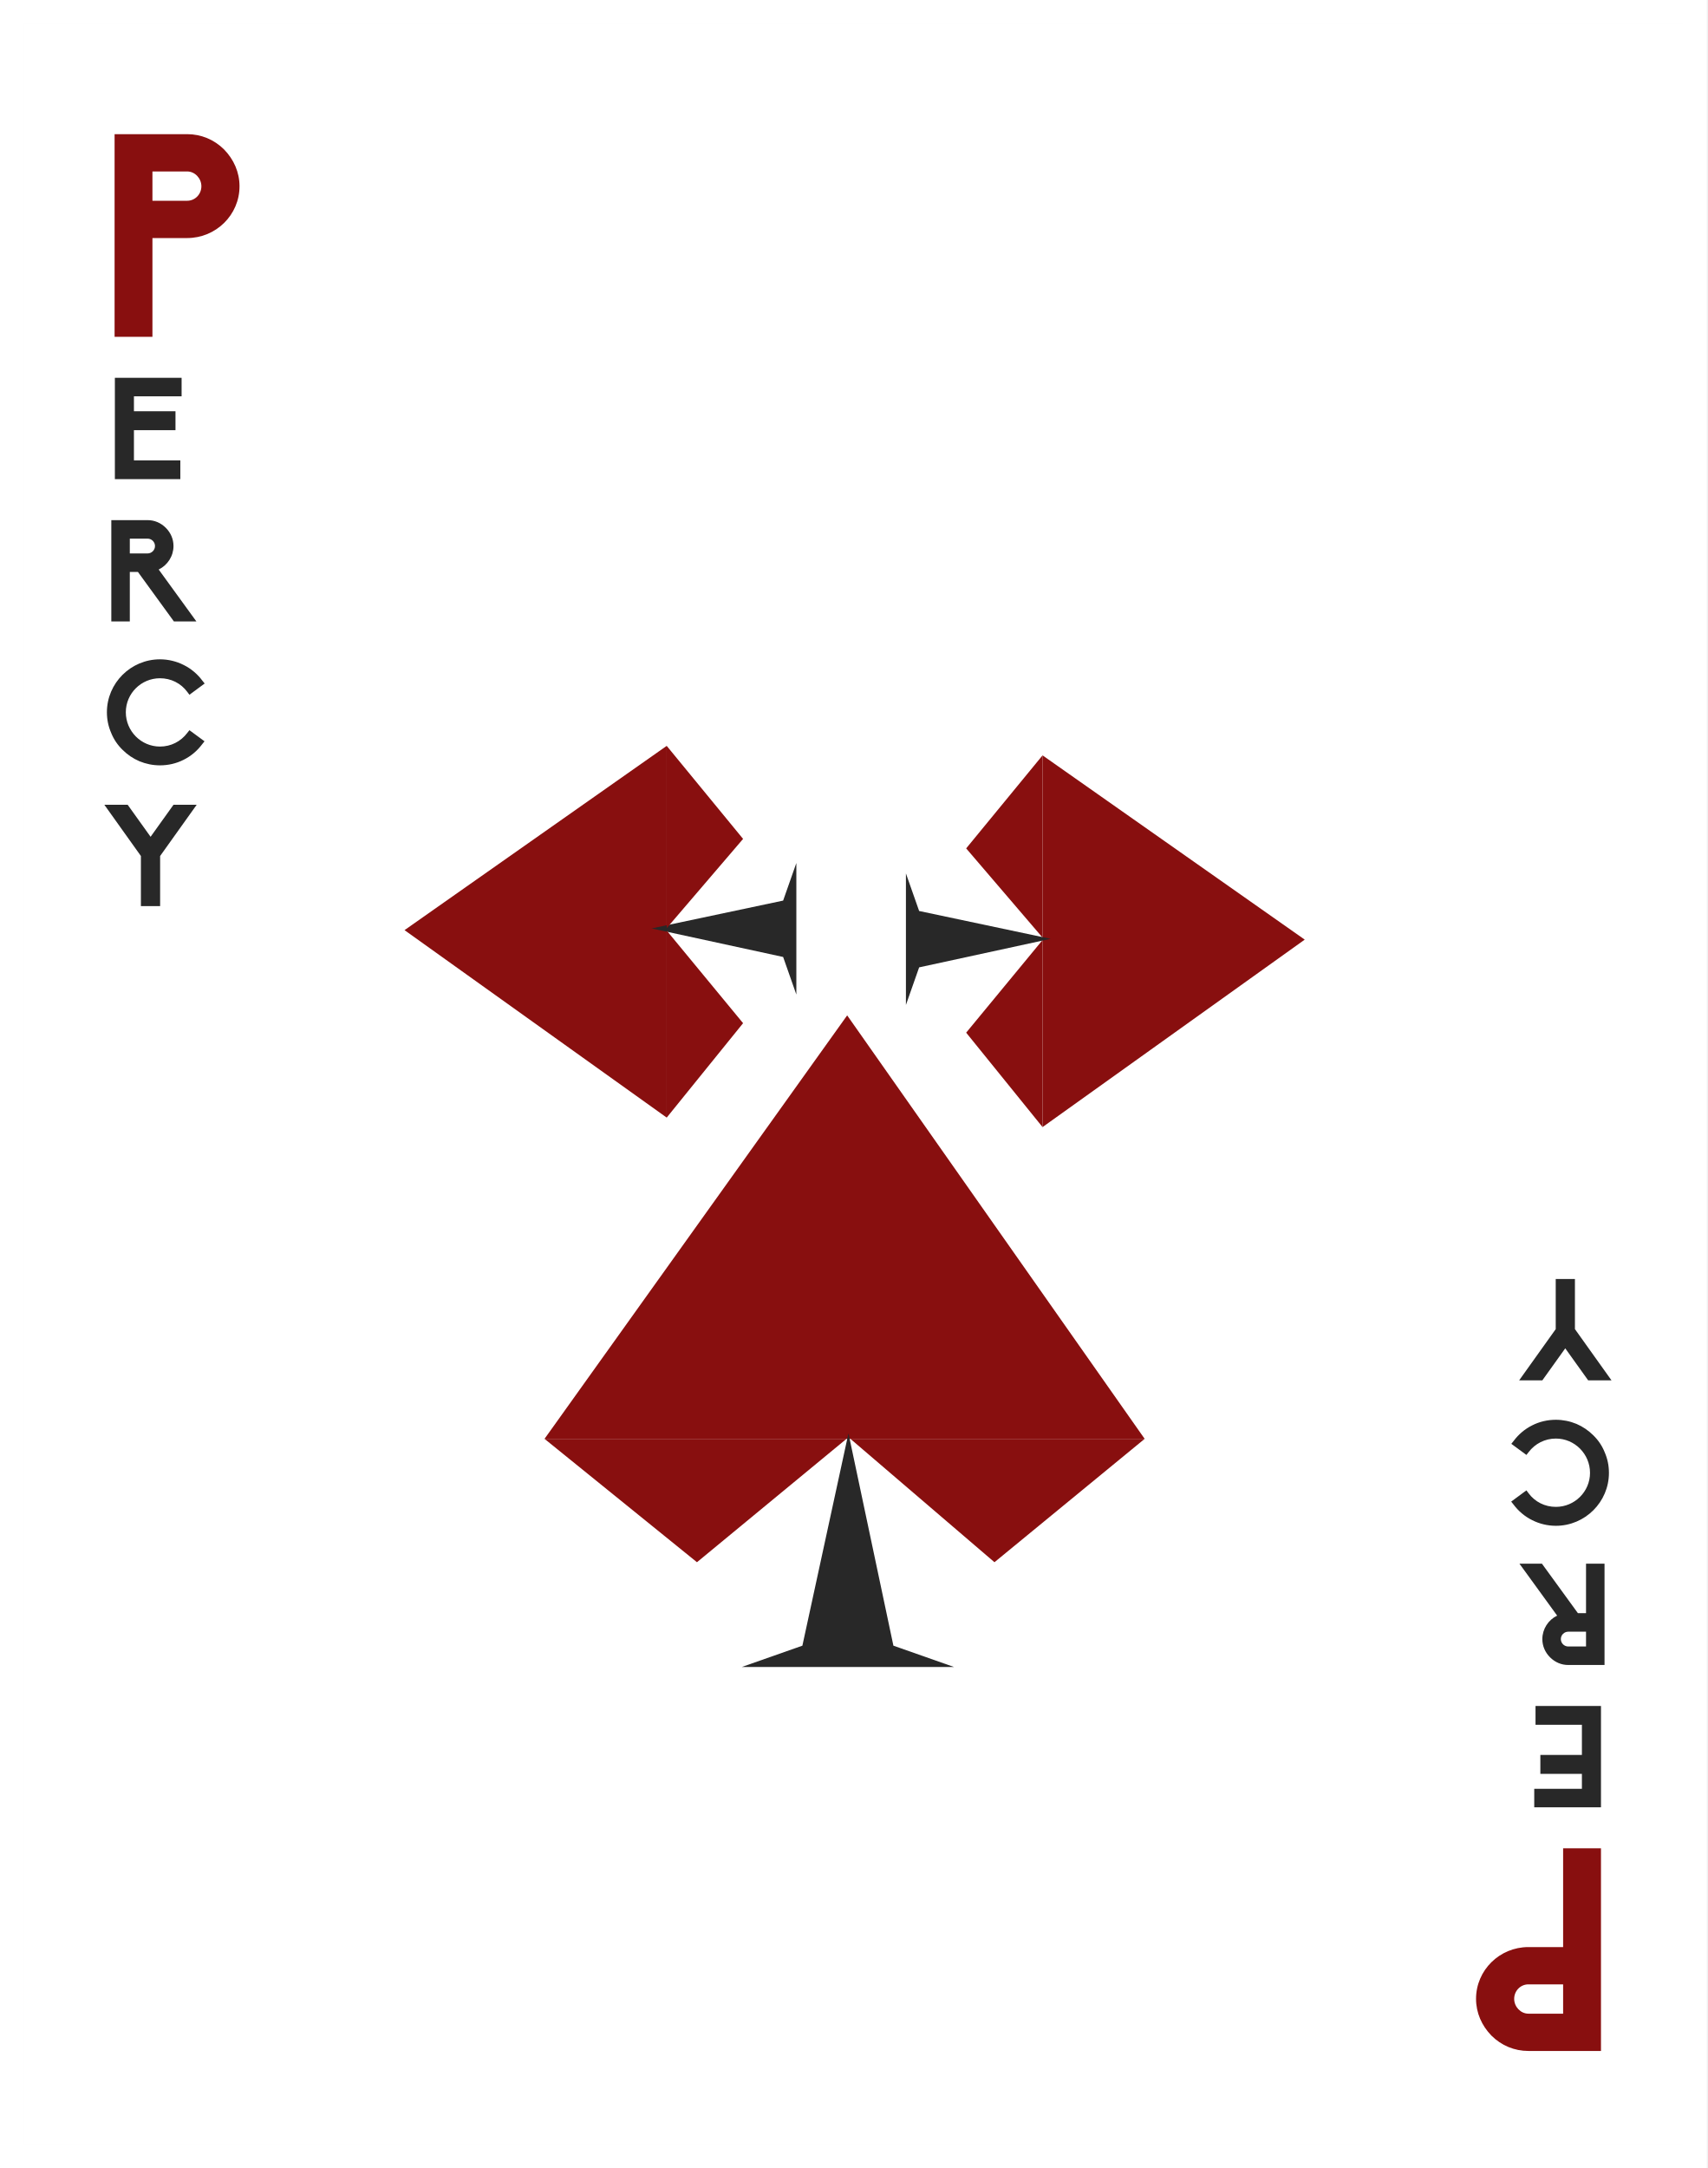
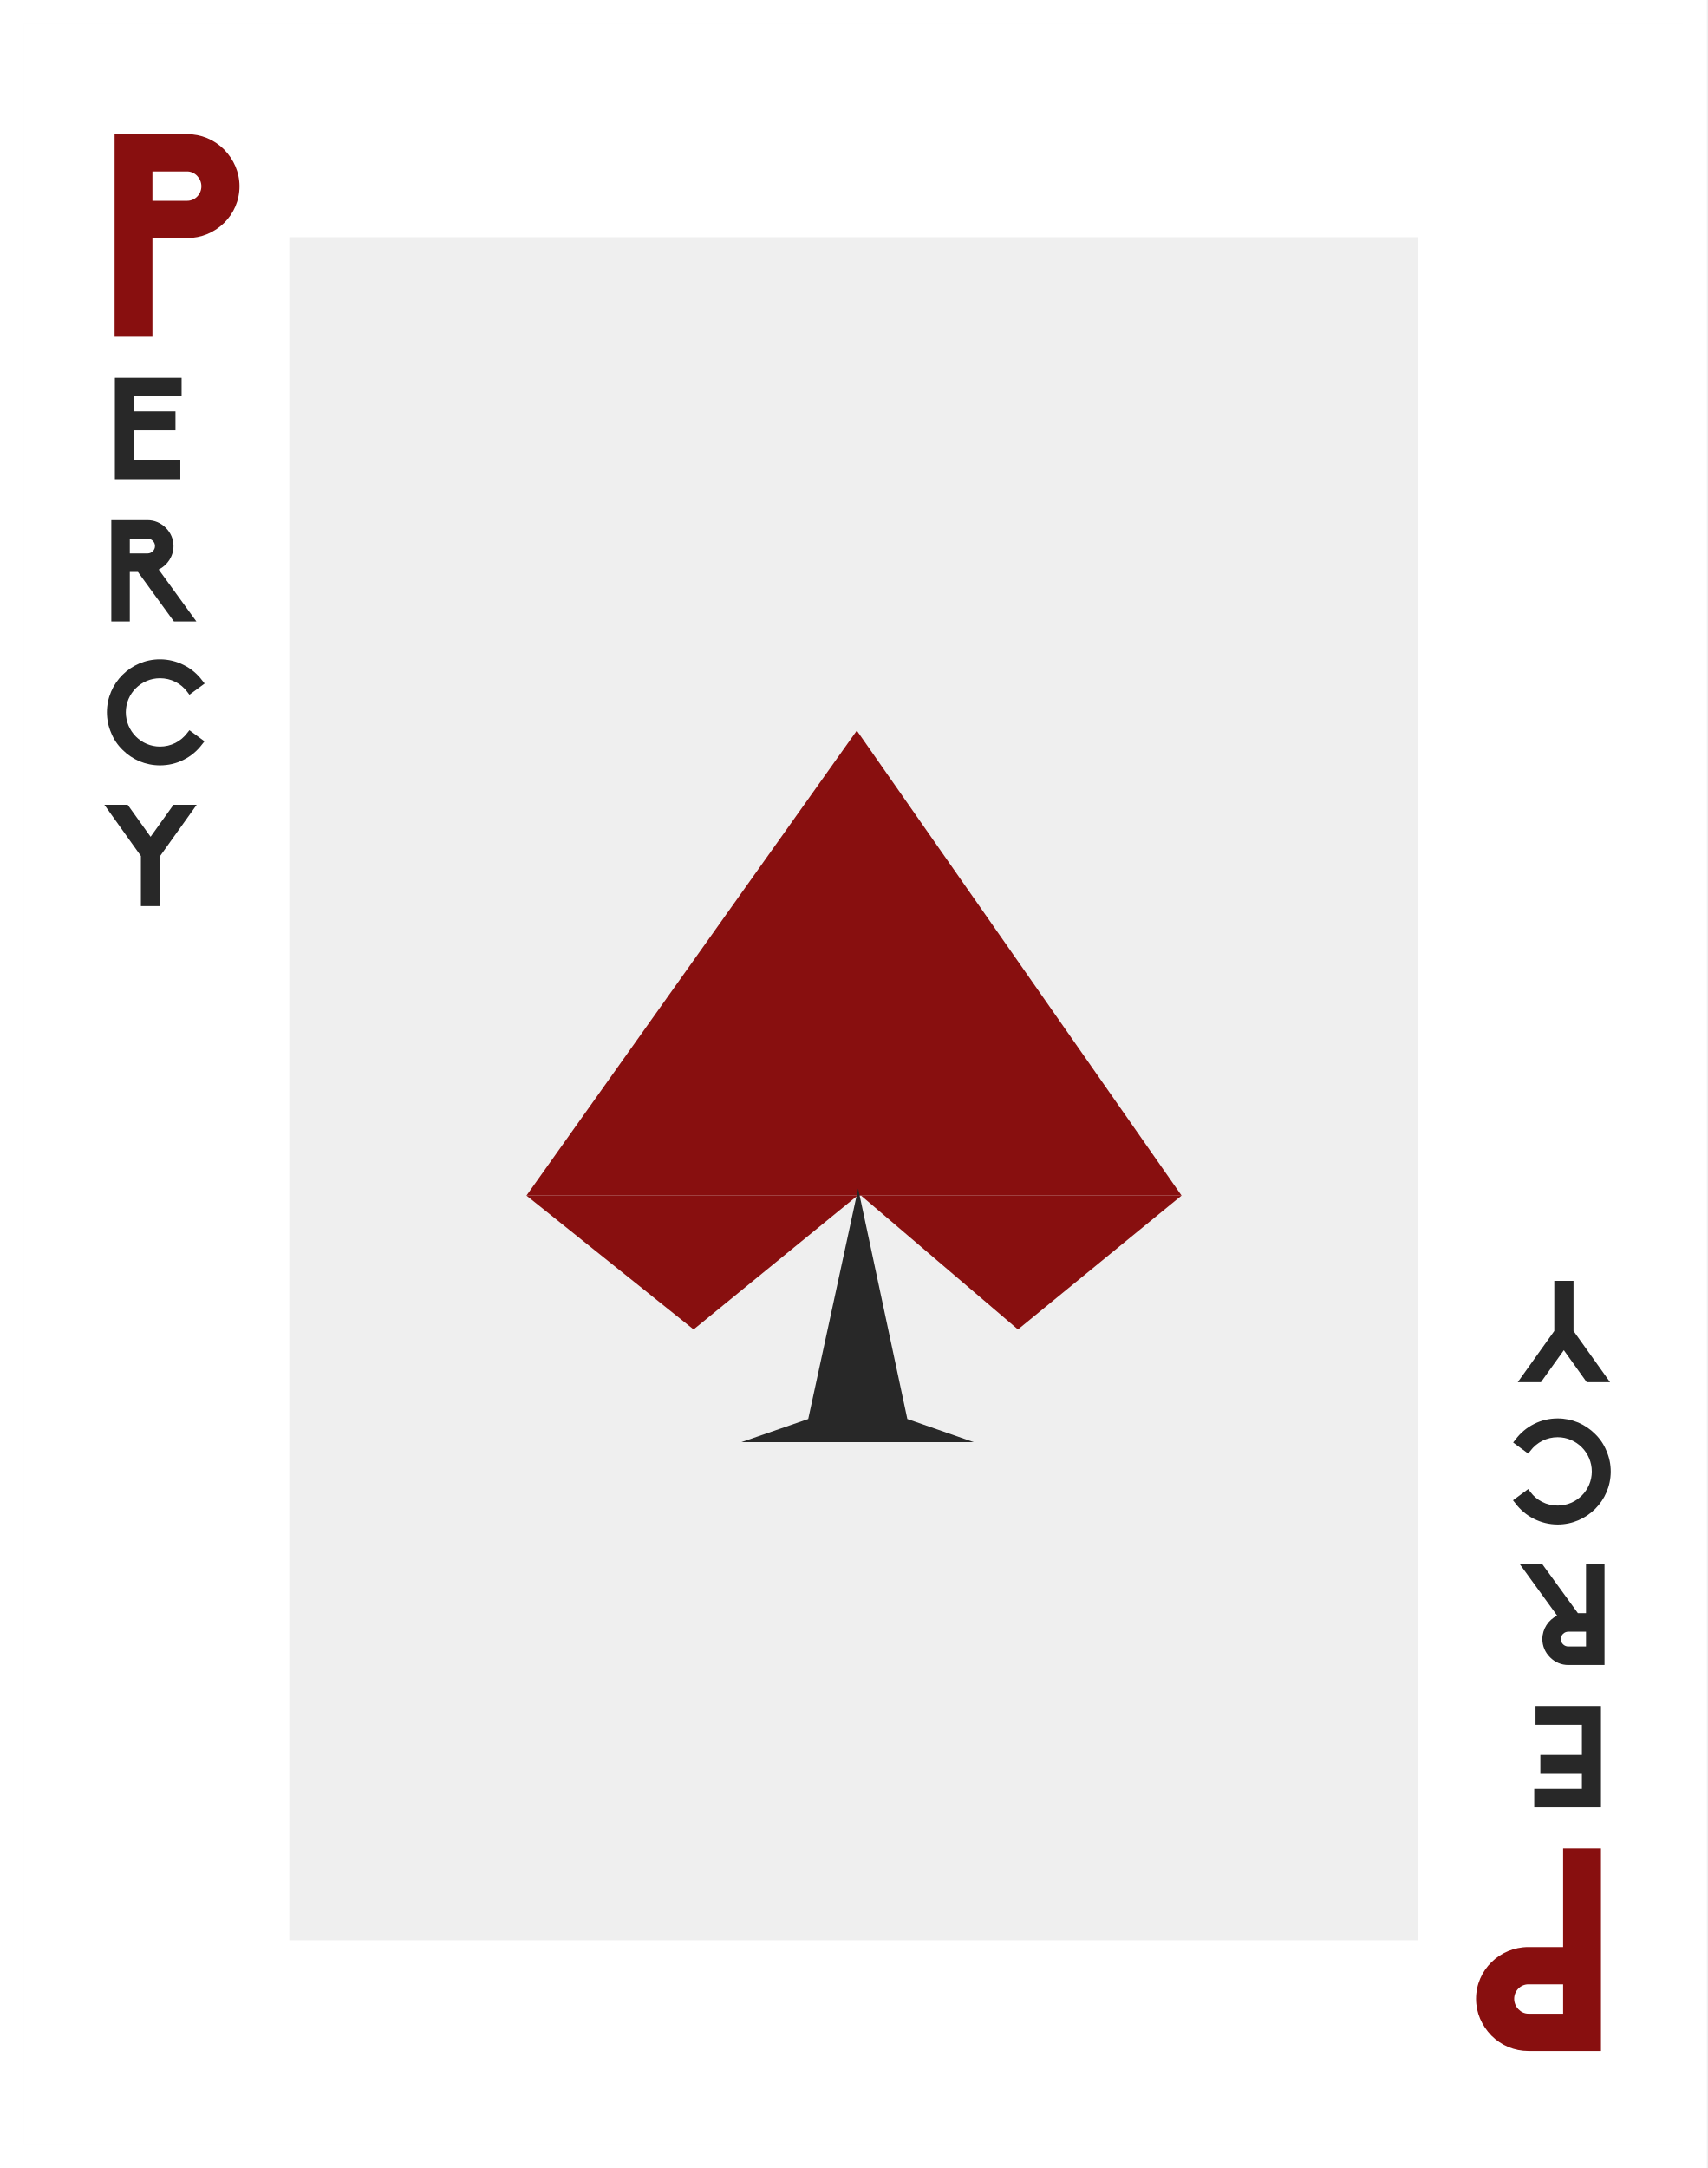
<svg xmlns="http://www.w3.org/2000/svg" width="360" height="457" viewBox="0 0 360 457" fill="none">
-   <path d="M5 5L354.826 5V452H5L5 5Z" fill="white" />
-   <path fill-rule="evenodd" clip-rule="evenodd" d="M0 0L359.826 0V457H0L0 0ZM5 5L5 452H354.826V5L5 5Z" fill="white" />
-   <path d="M5 5L354.826 5V452H5L5 5Z" fill="white" />
-   <path fill-rule="evenodd" clip-rule="evenodd" d="M0 0L359.826 0V457H0L0 0ZM5 5L5 452H354.826V5L5 5Z" fill="white" />
-   <path d="M219.813 159.225L275.09 198.067L219.813 237.582L219.813 159.225Z" fill="#880F0F" />
-   <path d="M191.006 184.109L191.006 211.836L193.792 203.914L221.519 197.898L193.792 192.031L191.006 184.109Z" fill="#282828" />
-   <path d="M219.813 198.156L219.813 237.583L203.708 217.679L219.813 198.156Z" fill="#880F0F" />
-   <path d="M219.813 159.225L219.813 197.642L203.708 178.835L219.813 159.225Z" fill="#880F0F" />
-   <path d="M140.568 157.225L85.291 196.067L140.569 235.582L140.568 157.225Z" fill="#880F0F" />
-   <path d="M167.902 181.917L167.902 209.644L165.116 201.722L137.389 195.706L165.116 189.839L167.902 181.917Z" fill="#282828" />
-   <path d="M140.569 196.156L140.569 235.583L156.673 215.679L140.569 196.156Z" fill="#880F0F" />
-   <path d="M140.569 157.225L140.569 195.642L156.673 176.835L140.569 157.225Z" fill="#880F0F" />
-   <path d="M241.341 303.299L178.618 214.034L114.807 303.3L241.341 303.299Z" fill="#880F0F" />
-   <path d="M201.159 351.396L156.384 351.395L169.176 346.897L178.891 302.122L188.366 346.897L201.159 351.396Z" fill="#282828" />
-   <path d="M178.474 303.299L114.807 303.299L146.948 329.306L178.474 303.299Z" fill="#880F0F" />
-   <path d="M241.341 303.3L179.303 303.3L209.674 329.306L241.341 303.3Z" fill="#880F0F" />
-   <path d="M32.14 71V50.18H39.46C45.52 50.18 50.5 45.32 50.5 39.26C50.5 36.32 49.3 33.62 47.26 31.52C45.16 29.42 42.4 28.28 39.46 28.28H24.16V49.64V71H32.14ZM32.14 42.32V36.14H39.46C41.08 36.14 42.46 37.58 42.46 39.26C42.46 40.94 41.14 42.32 39.46 42.32H32.14Z" fill="#880F0F" />
-   <path d="M38.02 101V97.04H28.239V90.68H36.999V86.69H28.239V83.54H38.289V79.64H24.22L24.22 101H38.02Z" fill="#282828" />
-   <path d="M41.41 131L33.459 120.05C35.319 119.15 36.58 117.23 36.58 115.1C36.58 113.66 36.01 112.31 34.959 111.26C33.91 110.21 32.559 109.64 31.119 109.64H23.47V131H27.369V120.56H29.079L36.669 131H41.41ZM27.369 116.66V113.54H31.119C31.959 113.54 32.679 114.23 32.679 115.1C32.679 115.97 31.959 116.66 31.119 116.66H27.369Z" fill="#282828" />
-   <path d="M33.73 161.33C35.469 161.33 37.179 160.94 38.709 160.16C40.27 159.38 41.59 158.27 42.639 156.86L43.12 156.26L39.94 153.92L39.489 154.49C38.109 156.32 36.01 157.37 33.73 157.37C29.77 157.37 26.529 154.13 26.529 150.14C26.529 146.18 29.77 142.97 33.73 142.97C36.039 142.97 38.139 144.02 39.489 145.85L39.94 146.45L43.15 144.08L42.669 143.48C41.65 142.1 40.27 140.93 38.739 140.18C37.209 139.4 35.469 138.98 33.73 138.98C27.579 138.98 22.54 143.99 22.54 150.14C22.54 151.67 22.84 153.11 23.439 154.49C23.98 155.84 24.79 157.04 25.84 158.06C26.86 159.08 28.059 159.89 29.38 160.46C30.759 161.03 32.23 161.33 33.73 161.33Z" fill="#282828" />
-   <path d="M33.76 191L33.76 180.44L41.469 169.64H36.58L31.75 176.39L26.919 169.64H22L29.709 180.44V191H33.76Z" fill="#282828" />
-   <path d="M329.57 389.609L329.57 410.429L322.25 410.429C316.19 410.429 311.21 415.289 311.21 421.349C311.21 424.289 312.41 426.989 314.45 429.089C316.55 431.189 319.31 432.329 322.25 432.329L337.55 432.329L337.55 389.609L329.57 389.609ZM329.57 418.289L329.57 424.469L322.25 424.469C320.63 424.469 319.25 423.029 319.25 421.349C319.25 419.669 320.57 418.289 322.25 418.289L329.57 418.289Z" fill="#880F0F" />
-   <path d="M323.75 359.609L323.75 363.569L333.53 363.569L333.53 369.929L324.77 369.929L324.77 373.919L333.53 373.919L333.53 377.069L323.48 377.069L323.48 380.969L337.55 380.969L337.55 359.609L323.75 359.609Z" fill="#282828" />
-   <path d="M320.36 329.609L328.31 340.559C326.45 341.459 325.19 343.379 325.19 345.509C325.19 346.949 325.76 348.299 326.81 349.349C327.86 350.399 329.21 350.969 330.65 350.969L338.3 350.969L338.3 329.609L334.4 329.609L334.4 340.049L332.69 340.049L325.1 329.609L320.36 329.609ZM334.4 343.949L334.4 347.069L330.65 347.069C329.81 347.069 329.09 346.379 329.09 345.509C329.09 344.639 329.81 343.949 330.65 343.949L334.4 343.949Z" fill="#282828" />
-   <path d="M328.04 299.279C326.3 299.279 324.59 299.669 323.06 300.449C321.5 301.229 320.18 302.339 319.13 303.749L318.65 304.349L321.83 306.689L322.28 306.119C323.66 304.289 325.76 303.239 328.04 303.239C332 303.239 335.24 306.479 335.24 310.469C335.24 314.429 332 317.639 328.04 317.639C325.73 317.639 323.63 316.589 322.28 314.759L321.83 314.159L318.62 316.529L319.1 317.129C320.12 318.509 321.5 319.679 323.03 320.429C324.56 321.209 326.3 321.629 328.04 321.629C334.19 321.629 339.23 316.619 339.23 310.469C339.23 308.939 338.93 307.499 338.33 306.119C337.79 304.769 336.98 303.569 335.93 302.549C334.91 301.529 333.71 300.719 332.39 300.149C331.01 299.579 329.54 299.279 328.04 299.279Z" fill="#282828" />
-   <path d="M328.01 269.609L328.01 280.169L320.3 290.969L325.19 290.969L330.02 284.219L334.85 290.969L339.77 290.969L332.06 280.169L332.06 269.609L328.01 269.609Z" fill="#282828" />
+   <g clip-path="url(#clip0_436_30)">
+     <path d="M5 5H354.826V452H5V5Z" fill="white" />
+     <path fill-rule="evenodd" clip-rule="evenodd" d="M0 0H359.826V457H0V0ZM5 5V452H354.826V5H5Z" fill="white" />
+     <path d="M5 5H354.826V452H5V5Z" fill="white" />
+     <path fill-rule="evenodd" clip-rule="evenodd" d="M0 0H359.826V457H0V0ZM5 5V452H354.826V5H5Z" fill="white" />
+     <rect width="238" height="359" transform="matrix(-1 0 0 1 299 50)" fill="#EFEFEF" />
+     <path d="M249.119 252.019L180.653 154L111 252.02L249.119 252.019Z" fill="#880F0F" />
+     <path d="M205.307 304L156.297 303.999L170.406 299.118L180.933 250.535L191.304 299.118L205.307 304Z" fill="#282828" />
+     <path d="M180.802 252.02H111L146.238 280.238L180.802 252.02Z" fill="#880F0F" />
+     <path d="M249.119 252.02H181.544L214.626 280.238L249.119 252.02Z" fill="#880F0F" />
+     <path d="M32.14 71V50.18H39.46C45.52 50.18 50.5 45.32 50.5 39.26C50.5 36.32 49.3 33.62 47.26 31.52C45.16 29.42 42.4 28.28 39.46 28.28H24.16V49.64V71H32.14ZM32.14 42.32V36.14H39.46C41.08 36.14 42.46 37.58 42.46 39.26C42.46 40.94 41.14 42.32 39.46 42.32H32.14Z" fill="#880F0F" />
+     <path d="M38.02 101V97.04H28.239V90.68H36.999V86.69H28.239V83.54H38.289V79.64H24.22V101H38.02Z" fill="#282828" />
+     <path d="M41.41 131L33.459 120.05C35.319 119.15 36.58 117.23 36.58 115.1C36.58 113.66 36.01 112.31 34.959 111.26C33.91 110.21 32.559 109.64 31.119 109.64H23.47V131H27.369V120.56H29.079L36.669 131H41.41ZM27.369 116.66V113.54H31.119C31.959 113.54 32.679 114.23 32.679 115.1C32.679 115.97 31.959 116.66 31.119 116.66H27.369Z" fill="#282828" />
+     <path d="M33.73 161.33C35.47 161.33 37.18 160.94 38.71 160.16C40.27 159.38 41.59 158.27 42.64 156.86L43.12 156.26L39.94 153.92L39.489 154.49C38.109 156.32 36.01 157.37 33.73 157.37C29.77 157.37 26.53 154.13 26.53 150.14C26.53 146.18 29.77 142.97 33.73 142.97C36.04 142.97 38.139 144.02 39.489 145.85L39.94 146.45L43.15 144.08L42.669 143.48C41.65 142.1 40.27 140.93 38.739 140.18C37.209 139.4 35.47 138.98 33.73 138.98C27.58 138.98 22.54 143.99 22.54 150.14C22.54 151.67 22.84 153.11 23.44 154.49C23.98 155.84 24.79 157.04 25.84 158.06C26.86 159.08 28.06 159.89 29.38 160.46C30.76 161.03 32.23 161.33 33.73 161.33Z" fill="#282828" />
+     <path d="M33.76 191V180.44L41.469 169.64H36.58L31.75 176.39L26.919 169.64H22L29.709 180.44V191H33.76Z" fill="#282828" />
+     <path d="M329.57 389.609V410.429H322.25C316.19 410.429 311.21 415.289 311.21 421.349C311.21 424.289 312.41 426.989 314.45 429.089C316.55 431.189 319.31 432.329 322.25 432.329H337.55V389.609H329.57ZM329.57 418.289V424.469H322.25C320.63 424.469 319.25 423.029 319.25 421.349C319.25 419.669 320.57 418.289 322.25 418.289H329.57Z" fill="#880F0F" />
+     <path d="M323.75 359.609V363.569H333.53V369.929H324.77V373.919H333.53V377.069H323.48V380.969H337.55V359.609H323.75Z" fill="#282828" />
+     <path d="M320.36 329.609L328.31 340.559C326.45 341.459 325.19 343.379 325.19 345.509C325.19 346.949 325.76 348.299 326.81 349.349C327.86 350.399 329.21 350.969 330.65 350.969H338.3V329.609H334.4V340.049H332.69L325.1 329.609H320.36ZM334.4 343.949V347.069H330.65C329.81 347.069 329.09 346.379 329.09 345.509C329.09 344.639 329.81 343.949 330.65 343.949H334.4Z" fill="#282828" />
+     <path d="M328.42 299C326.68 299 324.97 299.39 323.44 300.17C321.88 300.95 320.56 302.06 319.51 303.47L319.03 304.07L322.21 306.41L322.66 305.84C324.04 304.01 326.14 302.96 328.42 302.96C332.38 302.96 335.62 306.2 335.62 310.19C335.62 314.15 332.38 317.36 328.42 317.36C326.11 317.36 324.01 316.31 322.66 314.48L322.21 313.88L319 316.25L319.48 316.85C320.5 318.23 321.88 319.4 323.41 320.15C324.94 320.93 326.68 321.35 328.42 321.35C334.57 321.35 339.61 316.34 339.61 310.19C339.61 308.66 339.31 307.22 338.71 305.84C338.17 304.49 337.36 303.29 336.31 302.27C335.29 301.25 334.09 300.44 332.77 299.87C331.39 299.3 329.92 299 328.42 299Z" fill="#282828" />
+     <path d="M327.71 270V280.56L320 291.36H324.89L329.72 284.61L334.55 291.36H339.47L331.76 280.56V270H327.71Z" fill="#282828" />
+   </g>
+   <defs>
+     <clipPath id="clip0_436_30">
+       <rect width="360" height="457" fill="white" />
+     </clipPath>
+   </defs>
</svg>
